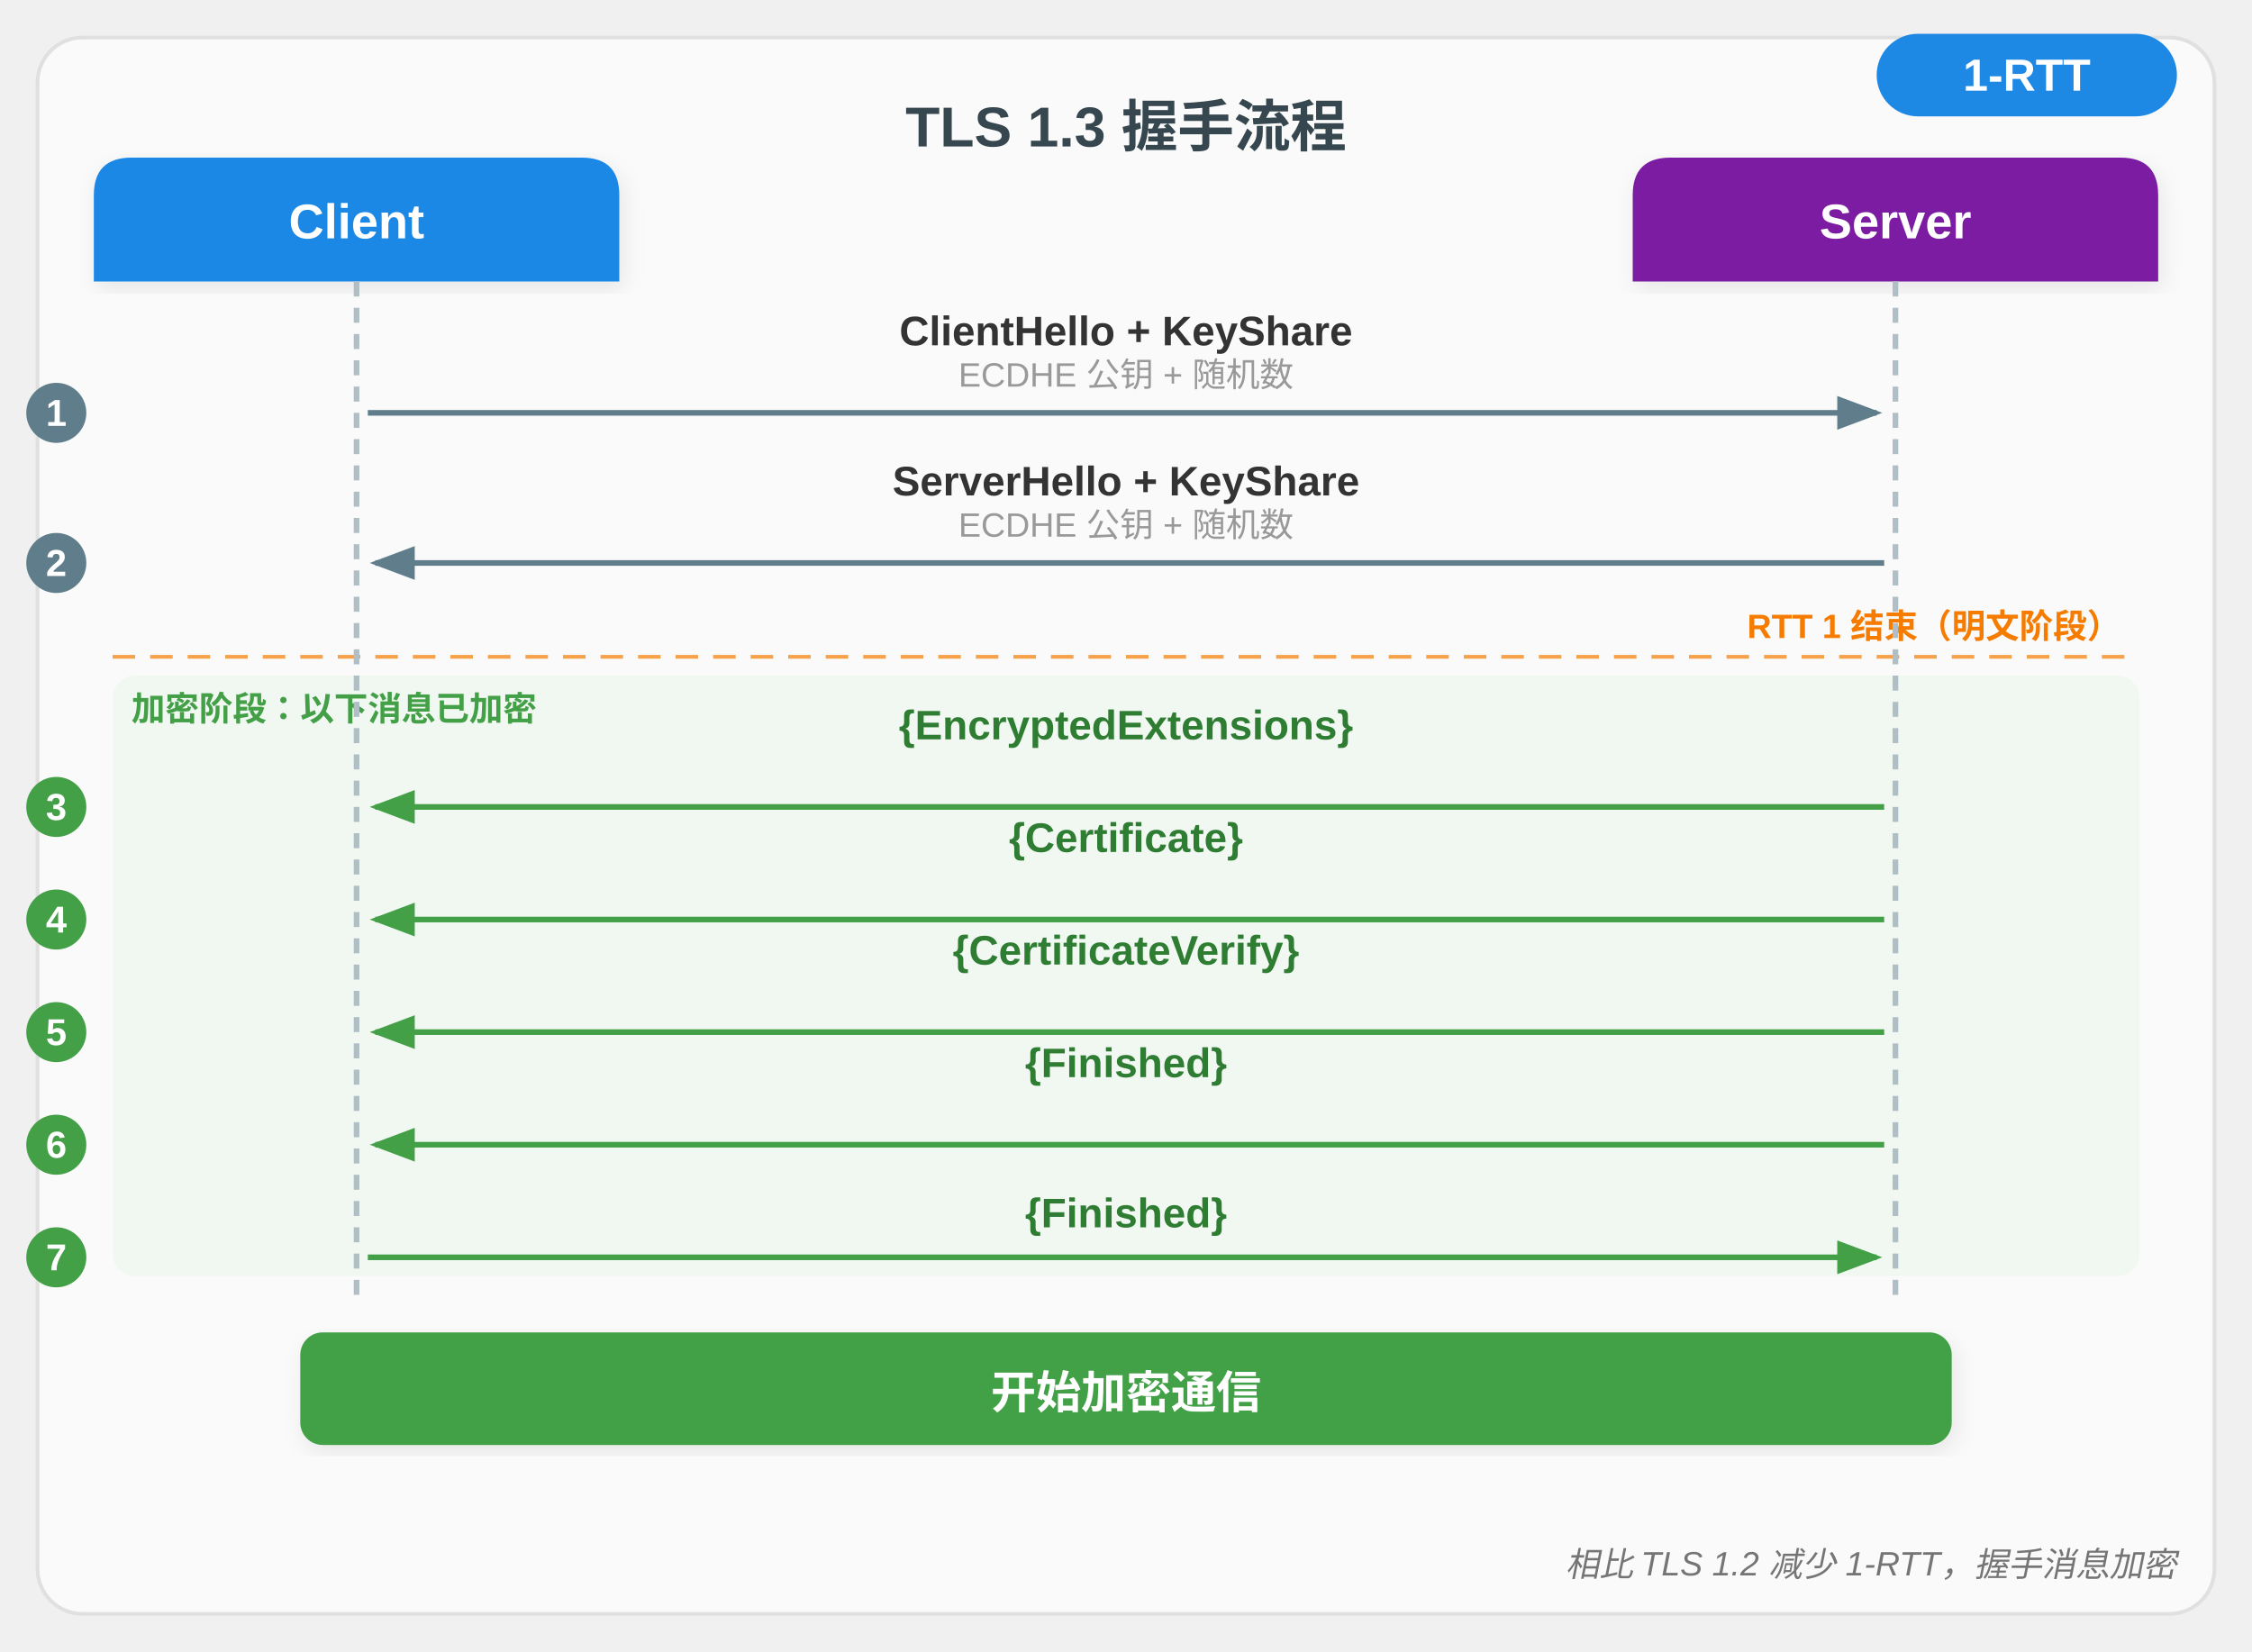
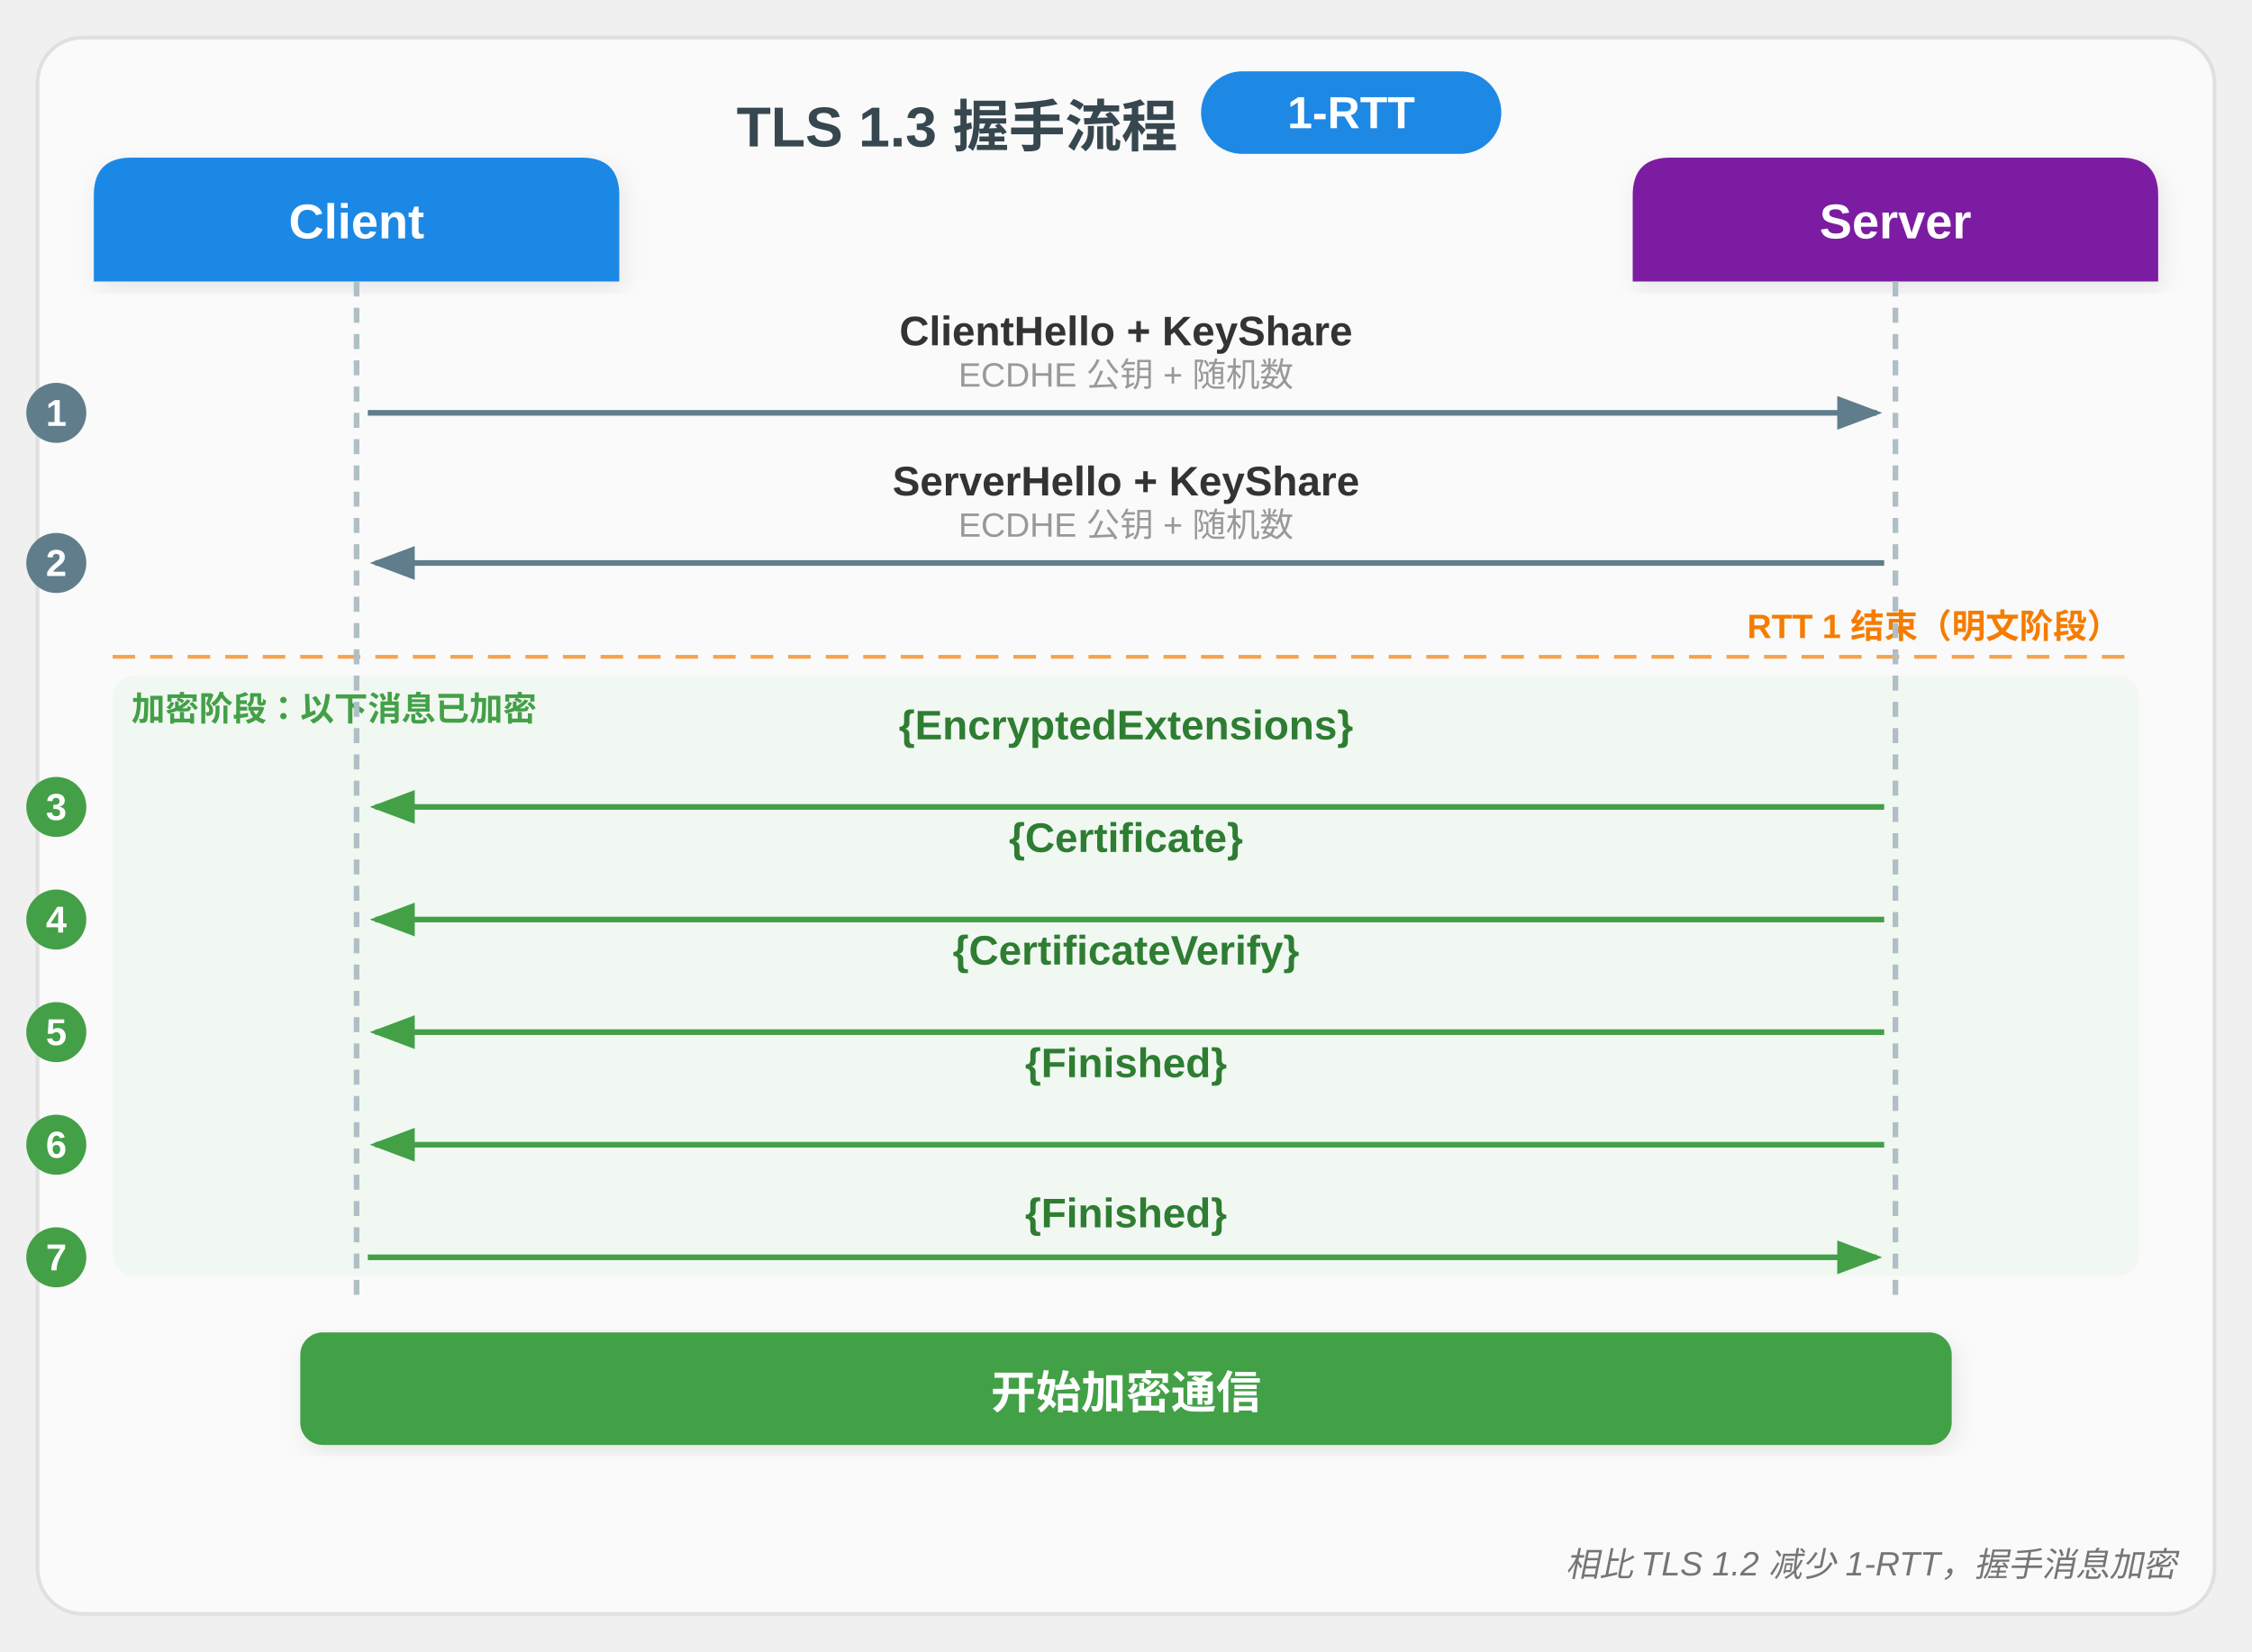
<svg xmlns="http://www.w3.org/2000/svg" viewBox="0 0 600 440" font-family="'Segoe UI',Arial,sans-serif">
  <defs>
    <filter id="shadow1">
      <feDropShadow dx="1" dy="2" flood-color="#000" flood-opacity="0.08" stdDeviation="3" />
    </filter>
    <marker id="arrowGray" markerWidth="8" markerHeight="6" refX="7" refY="3" orient="auto">
      <path d="M0,0 L8,3 L0,6Z" fill="#607D8B" />
    </marker>
    <marker id="arrowGreen" markerWidth="8" markerHeight="6" refX="7" refY="3" orient="auto">
      <path d="M0,0 L8,3 L0,6Z" fill="#43A047" />
    </marker>
  </defs>
  <rect x="10" y="10" width="580" height="420" rx="12" fill="#FAFAFA" stroke="#E0E0E0" stroke-width="1" />
-   <text x="300" y="30" text-anchor="middle" dominant-baseline="central" font-size="15" font-weight="bold" fill="#37474F">TLS 1.3 握手流程</text>
-   <rect x="500" y="9" width="80" height="22" rx="11" fill="#1E88E5" />
-   <text x="540" y="20" text-anchor="middle" dominant-baseline="central" font-size="12" font-weight="bold" fill="#FFF">1-RTT</text>
+   <text x="255" y="30" text-anchor="middle" dominant-baseline="central" font-size="15" font-weight="bold" fill="#37474F">TLS 1.3 握手流程</text>
+   <rect x="320" y="19" width="80" height="22" rx="11" fill="#1E88E5" />
+   <text x="360" y="30" text-anchor="middle" dominant-baseline="central" font-size="12" font-weight="bold" fill="#FFF">1-RTT</text>
  <rect x="30" y="180" width="540" height="160" rx="6" fill="#E8F5E9" opacity="0.5" />
  <line x1="30" y1="175" x2="570" y2="175" stroke="#F57C00" stroke-width="1" stroke-dasharray="6,4" opacity="0.7" />
  <text x="565" y="170" text-anchor="end" font-size="9" font-weight="bold" fill="#F57C00">RTT 1 结束（明文阶段）</text>
  <text x="35" y="192" text-anchor="start" font-size="9" font-weight="bold" fill="#43A047">加密阶段：以下消息已加密</text>
  <path d="M35,42 Q25,42 25,52 V75 H165 V52 Q165,42 155,42 Z" fill="#1E88E5" filter="url(#shadow1)" />
  <text x="95" y="59" text-anchor="middle" dominant-baseline="central" font-size="13" font-weight="bold" fill="#FFF">Client</text>
  <path d="M445,42 Q435,42 435,52 V75 H575 V52 Q575,42 565,42 Z" fill="#7B1FA2" filter="url(#shadow1)" />
  <text x="505" y="59" text-anchor="middle" dominant-baseline="central" font-size="13" font-weight="bold" fill="#FFF">Server</text>
  <line x1="95" y1="75" x2="95" y2="345" stroke="#B0BEC5" stroke-width="1.5" stroke-dasharray="4,3" />
  <line x1="505" y1="75" x2="505" y2="345" stroke="#B0BEC5" stroke-width="1.5" stroke-dasharray="4,3" />
  <circle cx="15" cy="110" r="8" fill="#607D8B" />
  <text x="15" y="110" text-anchor="middle" dominant-baseline="central" font-size="10" font-weight="bold" fill="#FFF">1</text>
  <circle cx="15" cy="150" r="8" fill="#607D8B" />
  <text x="15" y="150" text-anchor="middle" dominant-baseline="central" font-size="10" font-weight="bold" fill="#FFF">2</text>
  <circle cx="15" cy="215" r="8" fill="#43A047" />
  <text x="15" y="215" text-anchor="middle" dominant-baseline="central" font-size="10" font-weight="bold" fill="#FFF">3</text>
  <circle cx="15" cy="245" r="8" fill="#43A047" />
  <text x="15" y="245" text-anchor="middle" dominant-baseline="central" font-size="10" font-weight="bold" fill="#FFF">4</text>
  <circle cx="15" cy="275" r="8" fill="#43A047" />
  <text x="15" y="275" text-anchor="middle" dominant-baseline="central" font-size="10" font-weight="bold" fill="#FFF">5</text>
  <circle cx="15" cy="305" r="8" fill="#43A047" />
  <text x="15" y="305" text-anchor="middle" dominant-baseline="central" font-size="10" font-weight="bold" fill="#FFF">6</text>
  <circle cx="15" cy="335" r="8" fill="#43A047" />
  <text x="15" y="335" text-anchor="middle" dominant-baseline="central" font-size="10" font-weight="bold" fill="#FFF">7</text>
  <text x="300" y="92" text-anchor="middle" font-size="11" font-weight="600" fill="#333">ClientHello + KeyShare</text>
  <text x="300" y="103" text-anchor="middle" font-size="9" fill="#999">ECDHE 公钥 + 随机数</text>
  <text x="300" y="132" text-anchor="middle" font-size="11" font-weight="600" fill="#333">ServerHello + KeyShare</text>
  <text x="300" y="143" text-anchor="middle" font-size="9" fill="#999">ECDHE 公钥 + 随机数</text>
  <text x="300" y="197" text-anchor="middle" font-size="11" font-weight="600" fill="#2E7D32">{EncryptedExtensions}</text>
  <text x="300" y="227" text-anchor="middle" font-size="11" font-weight="600" fill="#2E7D32">{Certificate}</text>
  <text x="300" y="257" text-anchor="middle" font-size="11" font-weight="600" fill="#2E7D32">{CertificateVerify}</text>
  <text x="300" y="287" text-anchor="middle" font-size="11" font-weight="600" fill="#2E7D32">{Finished}</text>
  <text x="300" y="327" text-anchor="middle" font-size="11" font-weight="600" fill="#2E7D32">{Finished}</text>
  <line x1="98" y1="110" x2="500" y2="110" stroke="#607D8B" stroke-width="1.5" marker-end="url(#arrowGray)" />
  <line x1="502" y1="150" x2="100" y2="150" stroke="#607D8B" stroke-width="1.5" marker-end="url(#arrowGray)" />
  <line x1="502" y1="215" x2="100" y2="215" stroke="#43A047" stroke-width="1.5" marker-end="url(#arrowGreen)" />
  <line x1="502" y1="245" x2="100" y2="245" stroke="#43A047" stroke-width="1.5" marker-end="url(#arrowGreen)" />
  <line x1="502" y1="275" x2="100" y2="275" stroke="#43A047" stroke-width="1.5" marker-end="url(#arrowGreen)" />
  <line x1="502" y1="305" x2="100" y2="305" stroke="#43A047" stroke-width="1.5" marker-end="url(#arrowGreen)" />
  <line x1="98" y1="335" x2="500" y2="335" stroke="#43A047" stroke-width="1.5" marker-end="url(#arrowGreen)" />
  <rect x="80" y="355" width="440" height="30" rx="6" fill="#43A047" filter="url(#shadow1)" />
  <text x="300" y="370" text-anchor="middle" dominant-baseline="central" font-size="12" font-weight="bold" fill="#FFF">开始加密通信</text>
  <text x="580" y="420" text-anchor="end" font-size="9" fill="#757575" font-style="italic">相比 TLS 1.2 减少 1-RTT，握手消息加密</text>
</svg>
